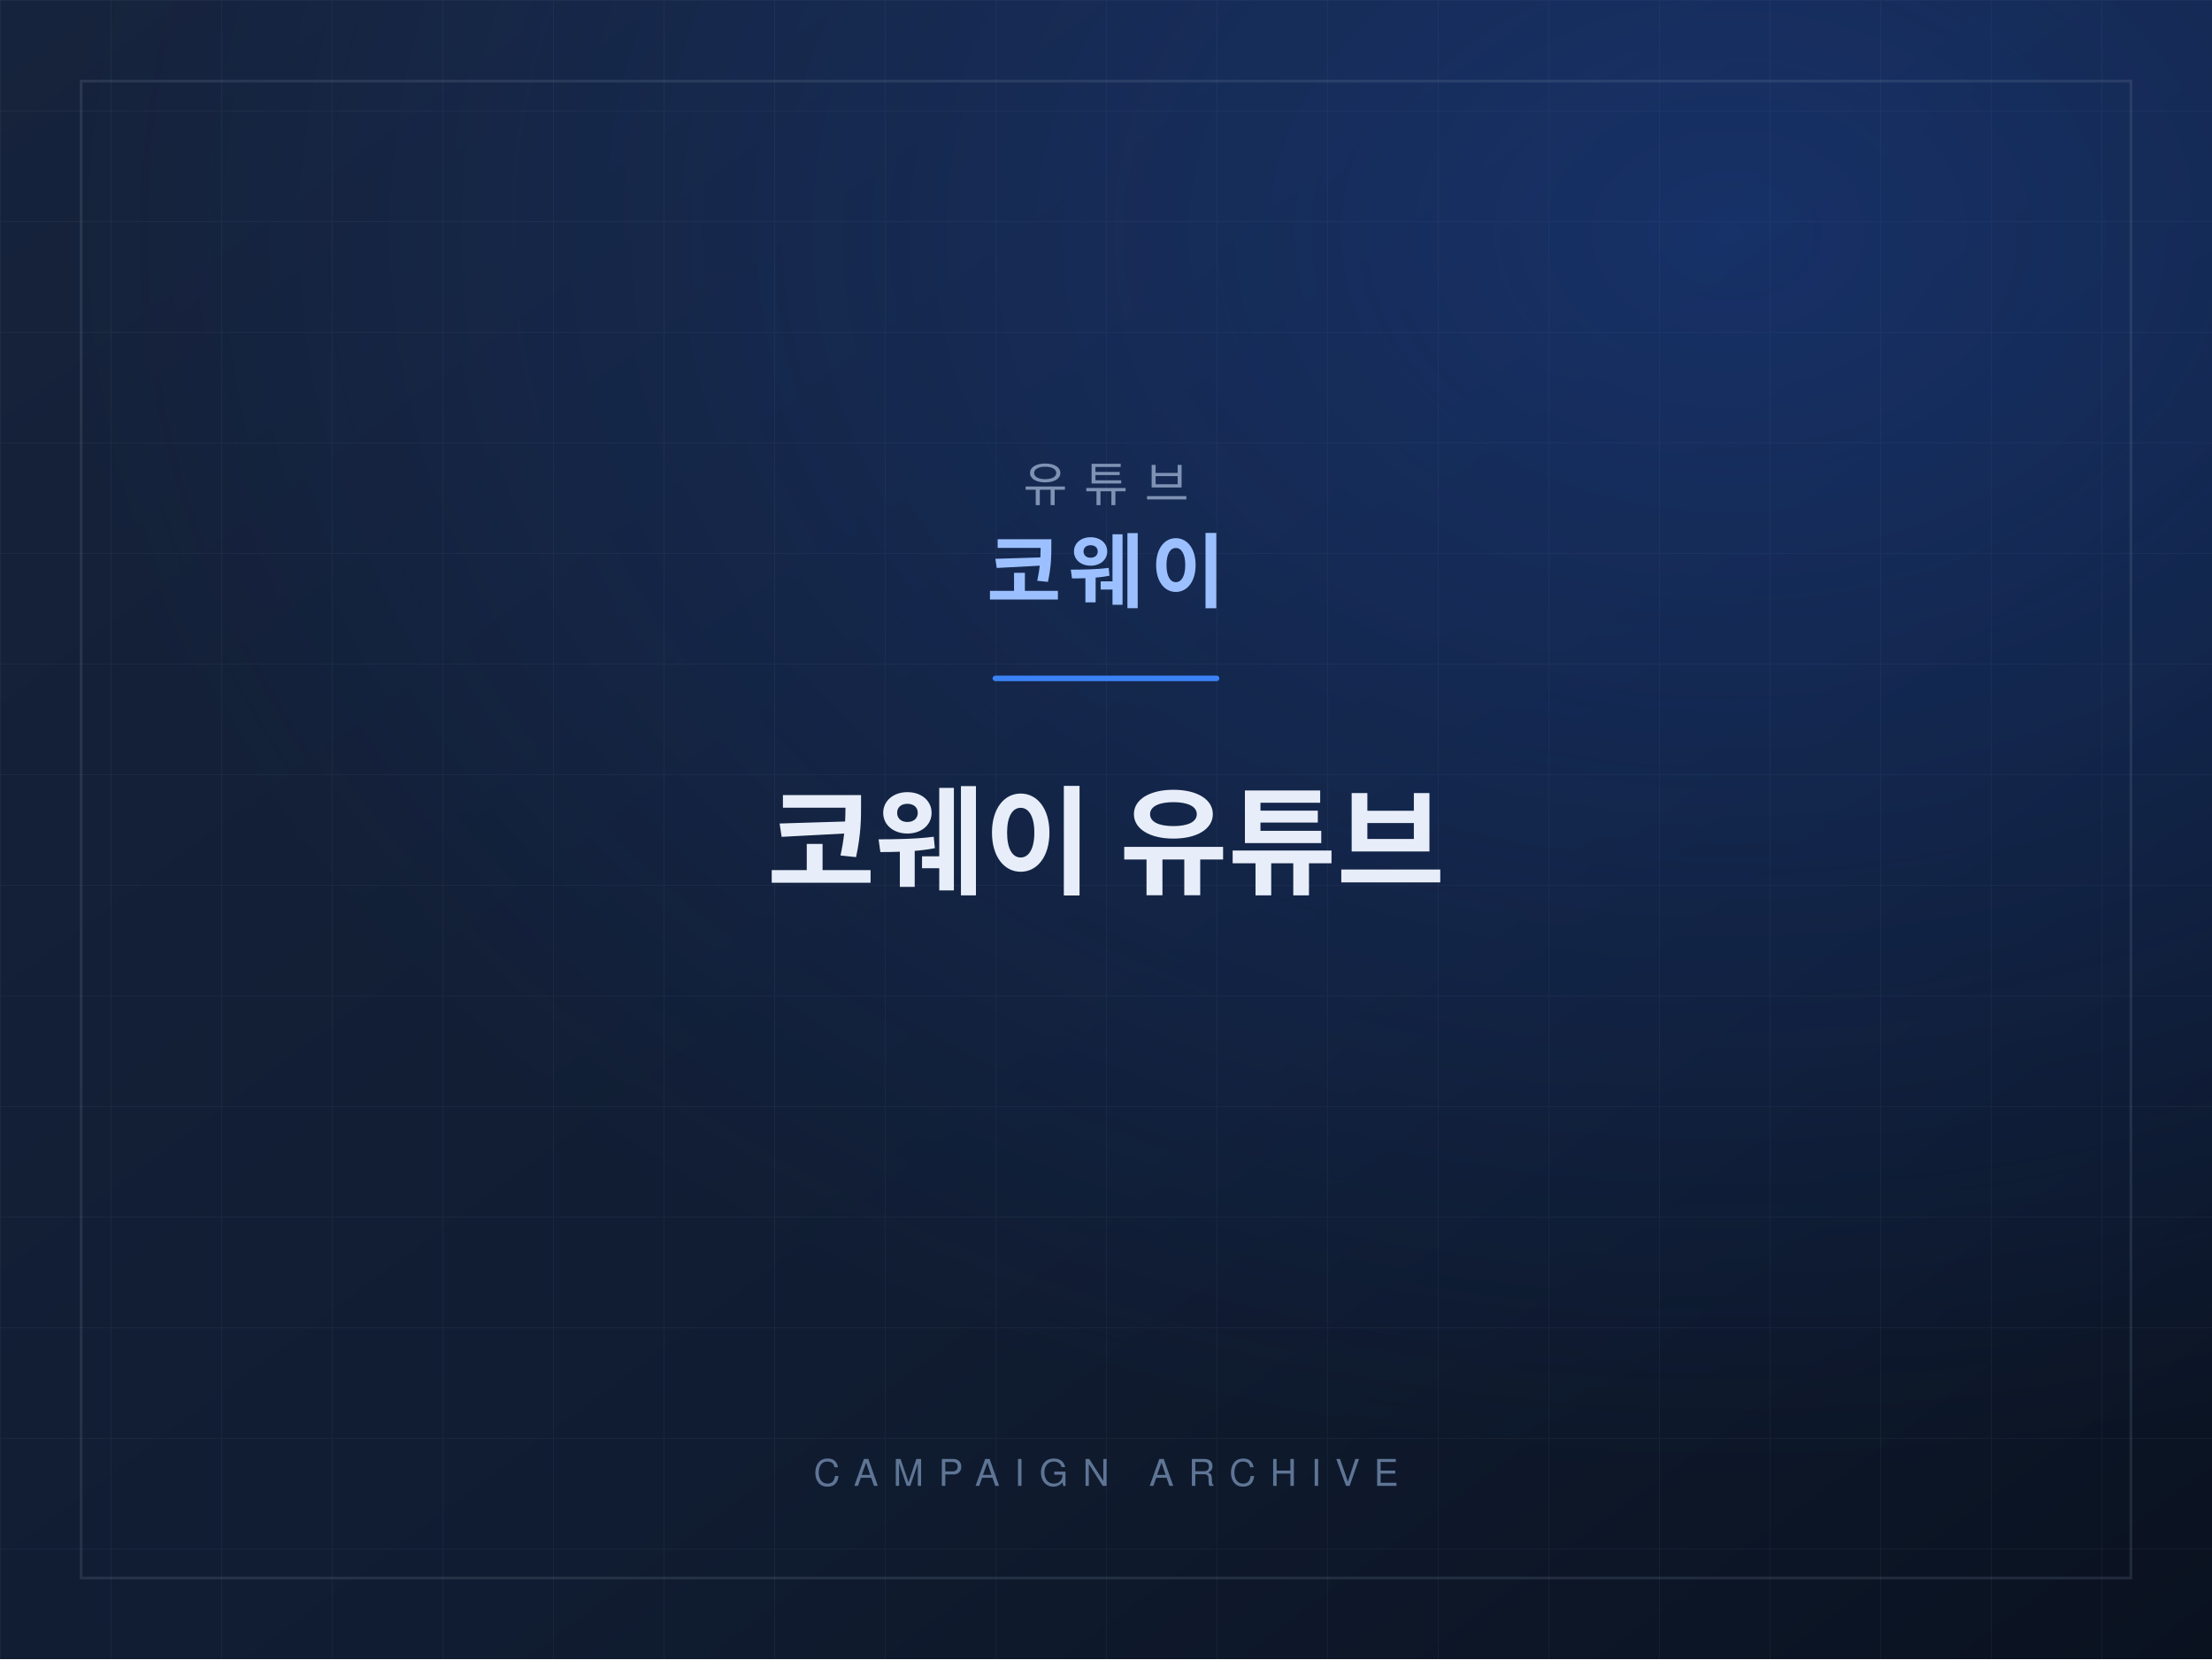
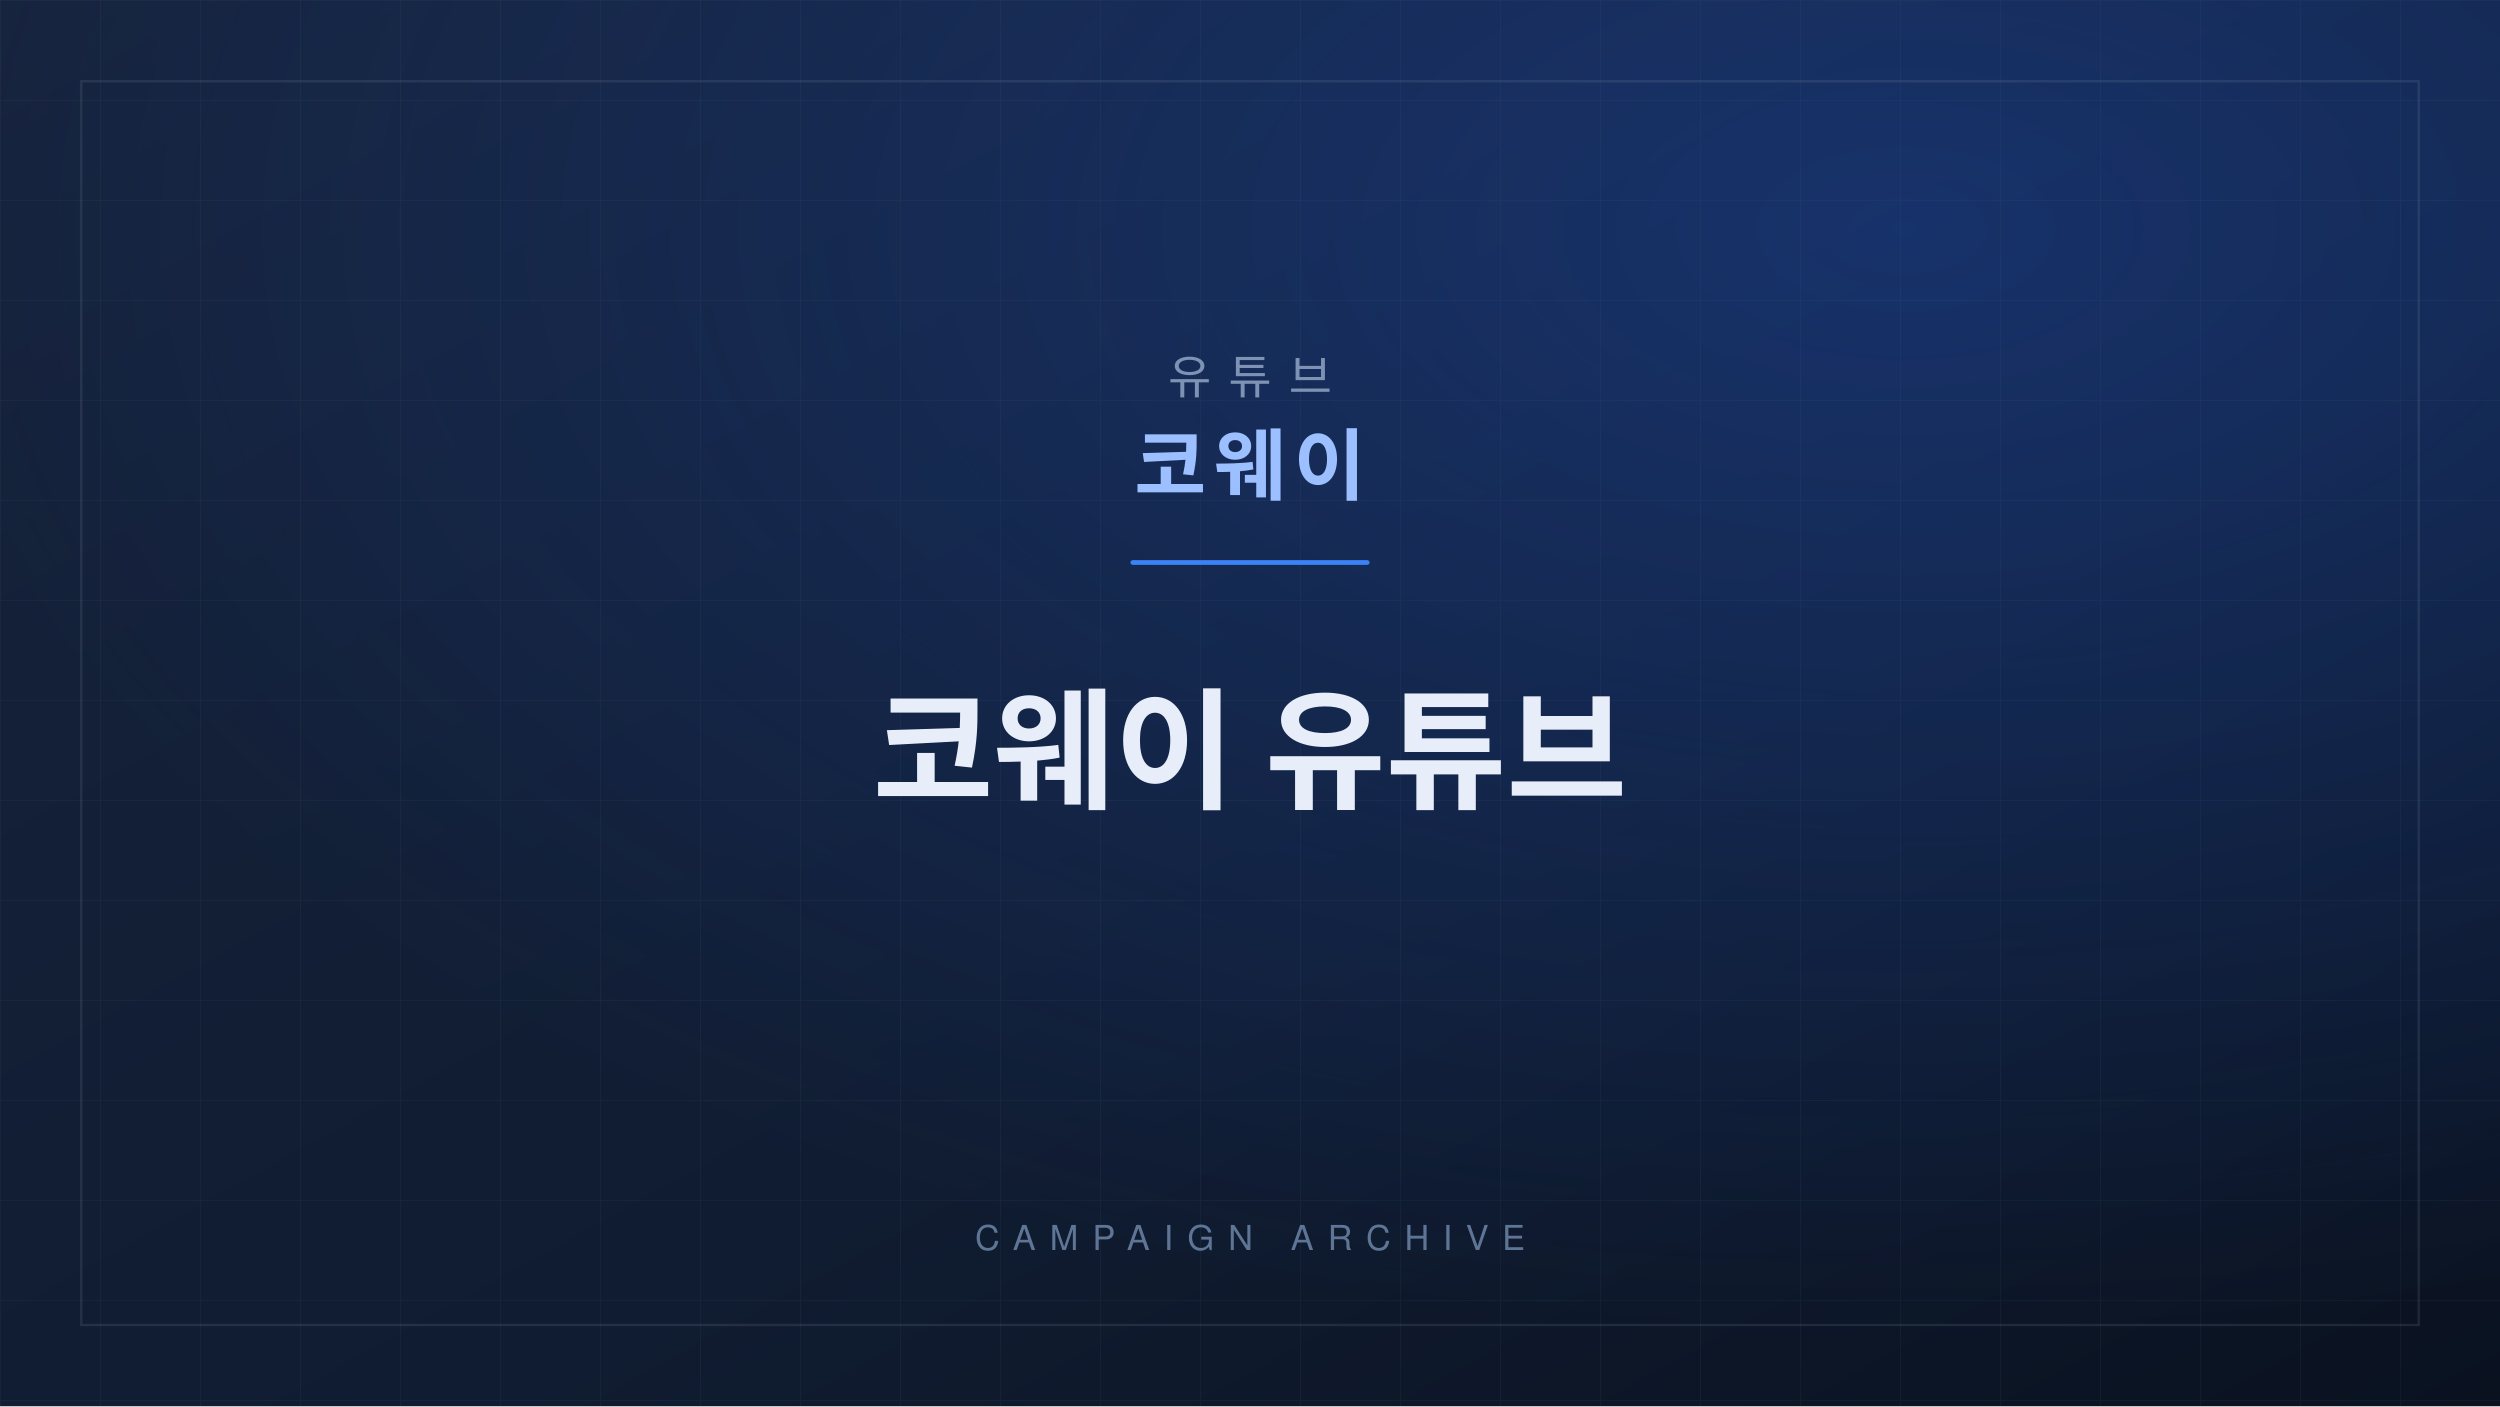
- <svg xmlns="http://www.w3.org/2000/svg" viewBox="0 0 1200 900" width="1200" height="900" role="img" aria-label="코웨이 유튜브 — 코웨이">
+ <svg xmlns="http://www.w3.org/2000/svg" viewBox="0 0 1600 900" width="1600" height="900" role="img" aria-label="코웨이 유튜브 — 코웨이">
  <defs>
    <linearGradient id="g" x1="0" y1="0" x2="1" y2="1">
      <stop offset="0" stop-color="#16233C" />
      <stop offset="0.6" stop-color="#101C31" />
      <stop offset="1" stop-color="#0A1220" />
    </linearGradient>
-     <radialGradient id="a" cx="0.78" cy="0.14" r="0.75">
-       <stop offset="0" stop-color="#2563EB" stop-opacity="0.28" />
+     <radialGradient id="a" cx="0.76" cy="0.16" r="0.8">
+       <stop offset="0" stop-color="#2563EB" stop-opacity="0.30" />
      <stop offset="1" stop-color="#2563EB" stop-opacity="0" />
    </radialGradient>
-     <pattern id="grid" width="60" height="60" patternUnits="userSpaceOnUse">
-       <path d="M60 0H0V60" fill="none" stroke="#94A3B8" stroke-opacity="0.07" stroke-width="1" />
+     <pattern id="grid" width="64" height="64" patternUnits="userSpaceOnUse">
+       <path d="M64 0H0V64" fill="none" stroke="#94A3B8" stroke-opacity="0.07" stroke-width="1" />
    </pattern>
  </defs>
-   <rect width="1200" height="900" fill="url(#g)" />
-   <rect width="1200" height="900" fill="url(#grid)" />
-   <rect width="1200" height="900" fill="url(#a)" />
-   <rect x="44" y="44" width="1112" height="812" fill="none" stroke="#94A3B8" stroke-opacity="0.16" stroke-width="1.5" />
-   <text x="600" y="272" text-anchor="middle" font-family="Helvetica,Arial,'Apple SD Gothic Neo',sans-serif" font-size="26" letter-spacing="9" fill="#7E93B4">유튜브</text>
-   <text x="600" y="326" text-anchor="middle" font-family="Helvetica,Arial,'Apple SD Gothic Neo','Noto Sans KR',sans-serif" font-size="44" font-weight="600" letter-spacing="4" fill="#9CC0FF">코웨이</text>
-   <line x1="540" y1="368" x2="660" y2="368" stroke="#3B82F6" stroke-width="3" stroke-linecap="round" />
-   <text x="600" y="480" text-anchor="middle" font-family="'Apple SD Gothic Neo','Noto Sans KR','Malgun Gothic',Pretendard,sans-serif" font-size="64" font-weight="700" fill="#E8EEF9">코웨이 유튜브</text>
-   <text x="600" y="806" text-anchor="middle" font-family="Helvetica,Arial,sans-serif" font-size="20" letter-spacing="8" fill="#5F7595">CAMPAIGN ARCHIVE</text>
+   <rect width="1600" height="900" fill="url(#g)" />
+   <rect width="1600" height="900" fill="url(#grid)" />
+   <rect width="1600" height="900" fill="url(#a)" />
+   <rect x="52" y="52" width="1496" height="796" fill="none" stroke="#94A3B8" stroke-opacity="0.15" stroke-width="1.5" />
+   <text x="800" y="252" text-anchor="middle" font-family="Helvetica,Arial,'Apple SD Gothic Neo',sans-serif" font-size="30" letter-spacing="11" fill="#7E93B4">유튜브</text>
+   <text x="800" y="316" text-anchor="middle" font-family="Helvetica,Arial,'Apple SD Gothic Neo','Noto Sans KR',sans-serif" font-size="50" font-weight="600" letter-spacing="5" fill="#9CC0FF">코웨이</text>
+   <line x1="725" y1="360" x2="875" y2="360" stroke="#3B82F6" stroke-width="3" stroke-linecap="round" />
+   <text x="800" y="511" text-anchor="middle" font-family="'Apple SD Gothic Neo','Noto Sans KR','Malgun Gothic',Pretendard,sans-serif" font-size="84" font-weight="700" fill="#E8EEF9">코웨이 유튜브</text>
+   <text x="800" y="800" text-anchor="middle" font-family="Helvetica,Arial,sans-serif" font-size="22" letter-spacing="9" fill="#5F7595">CAMPAIGN ARCHIVE</text>
</svg>
